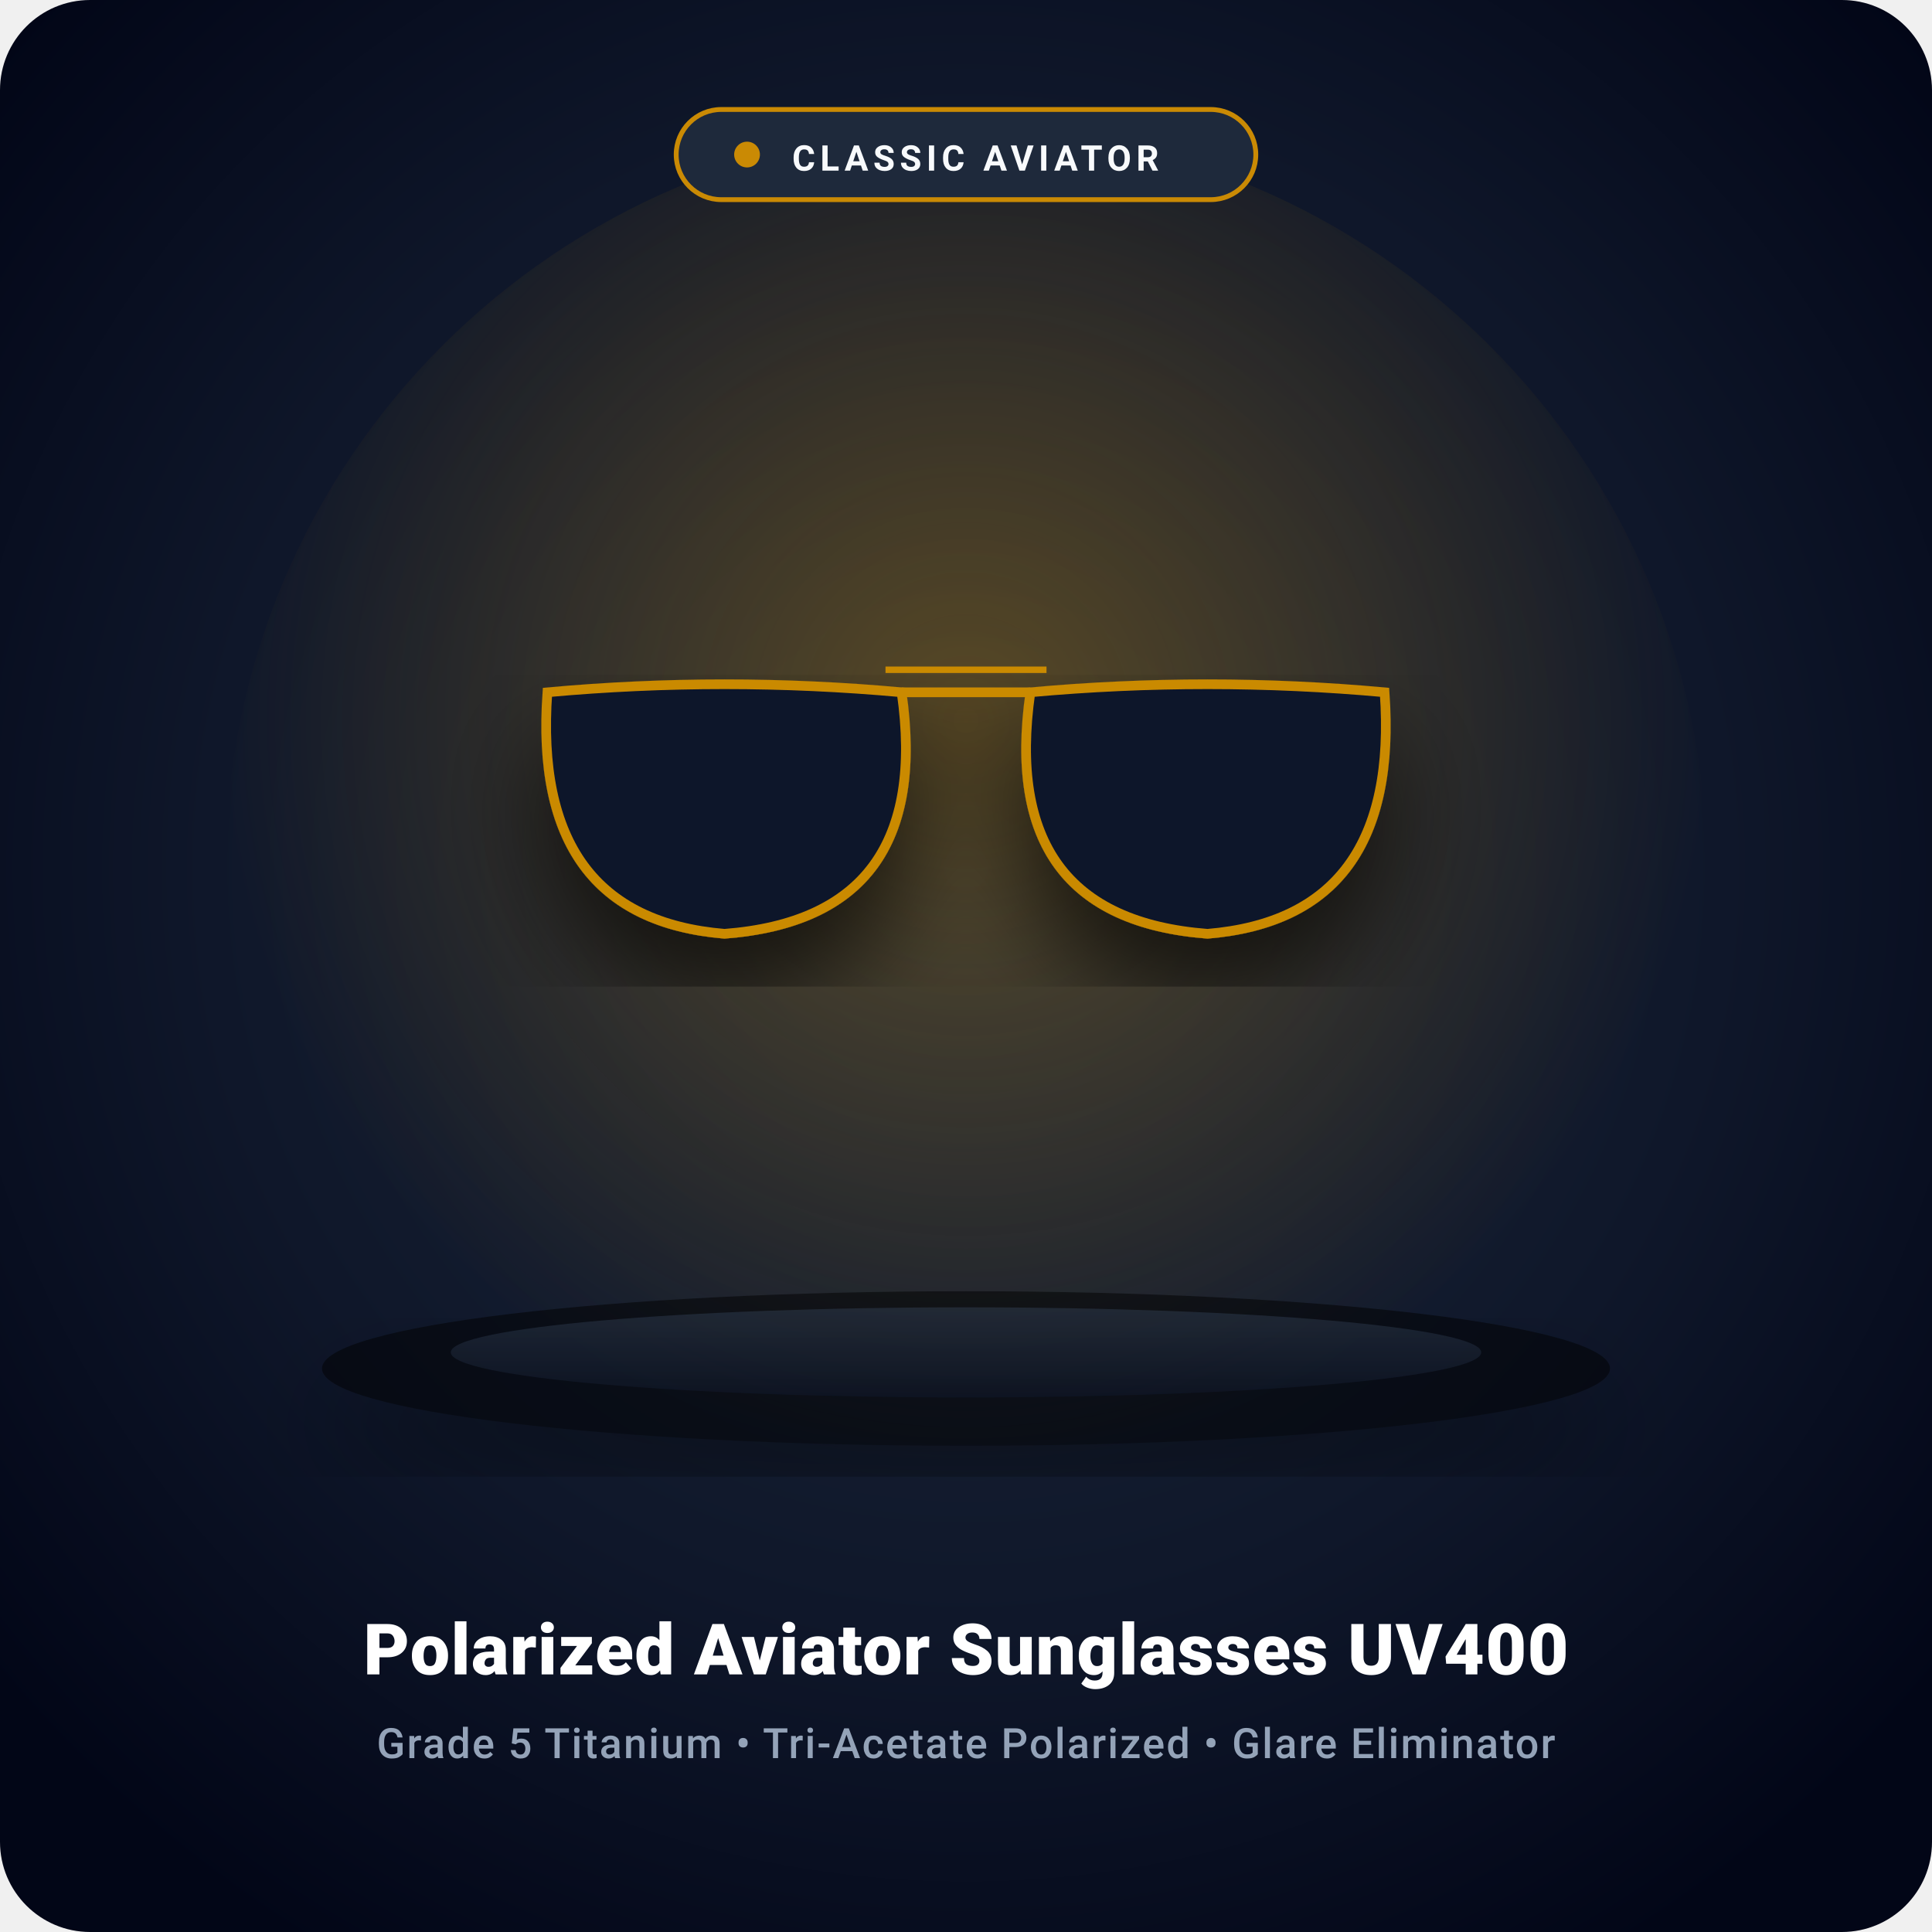
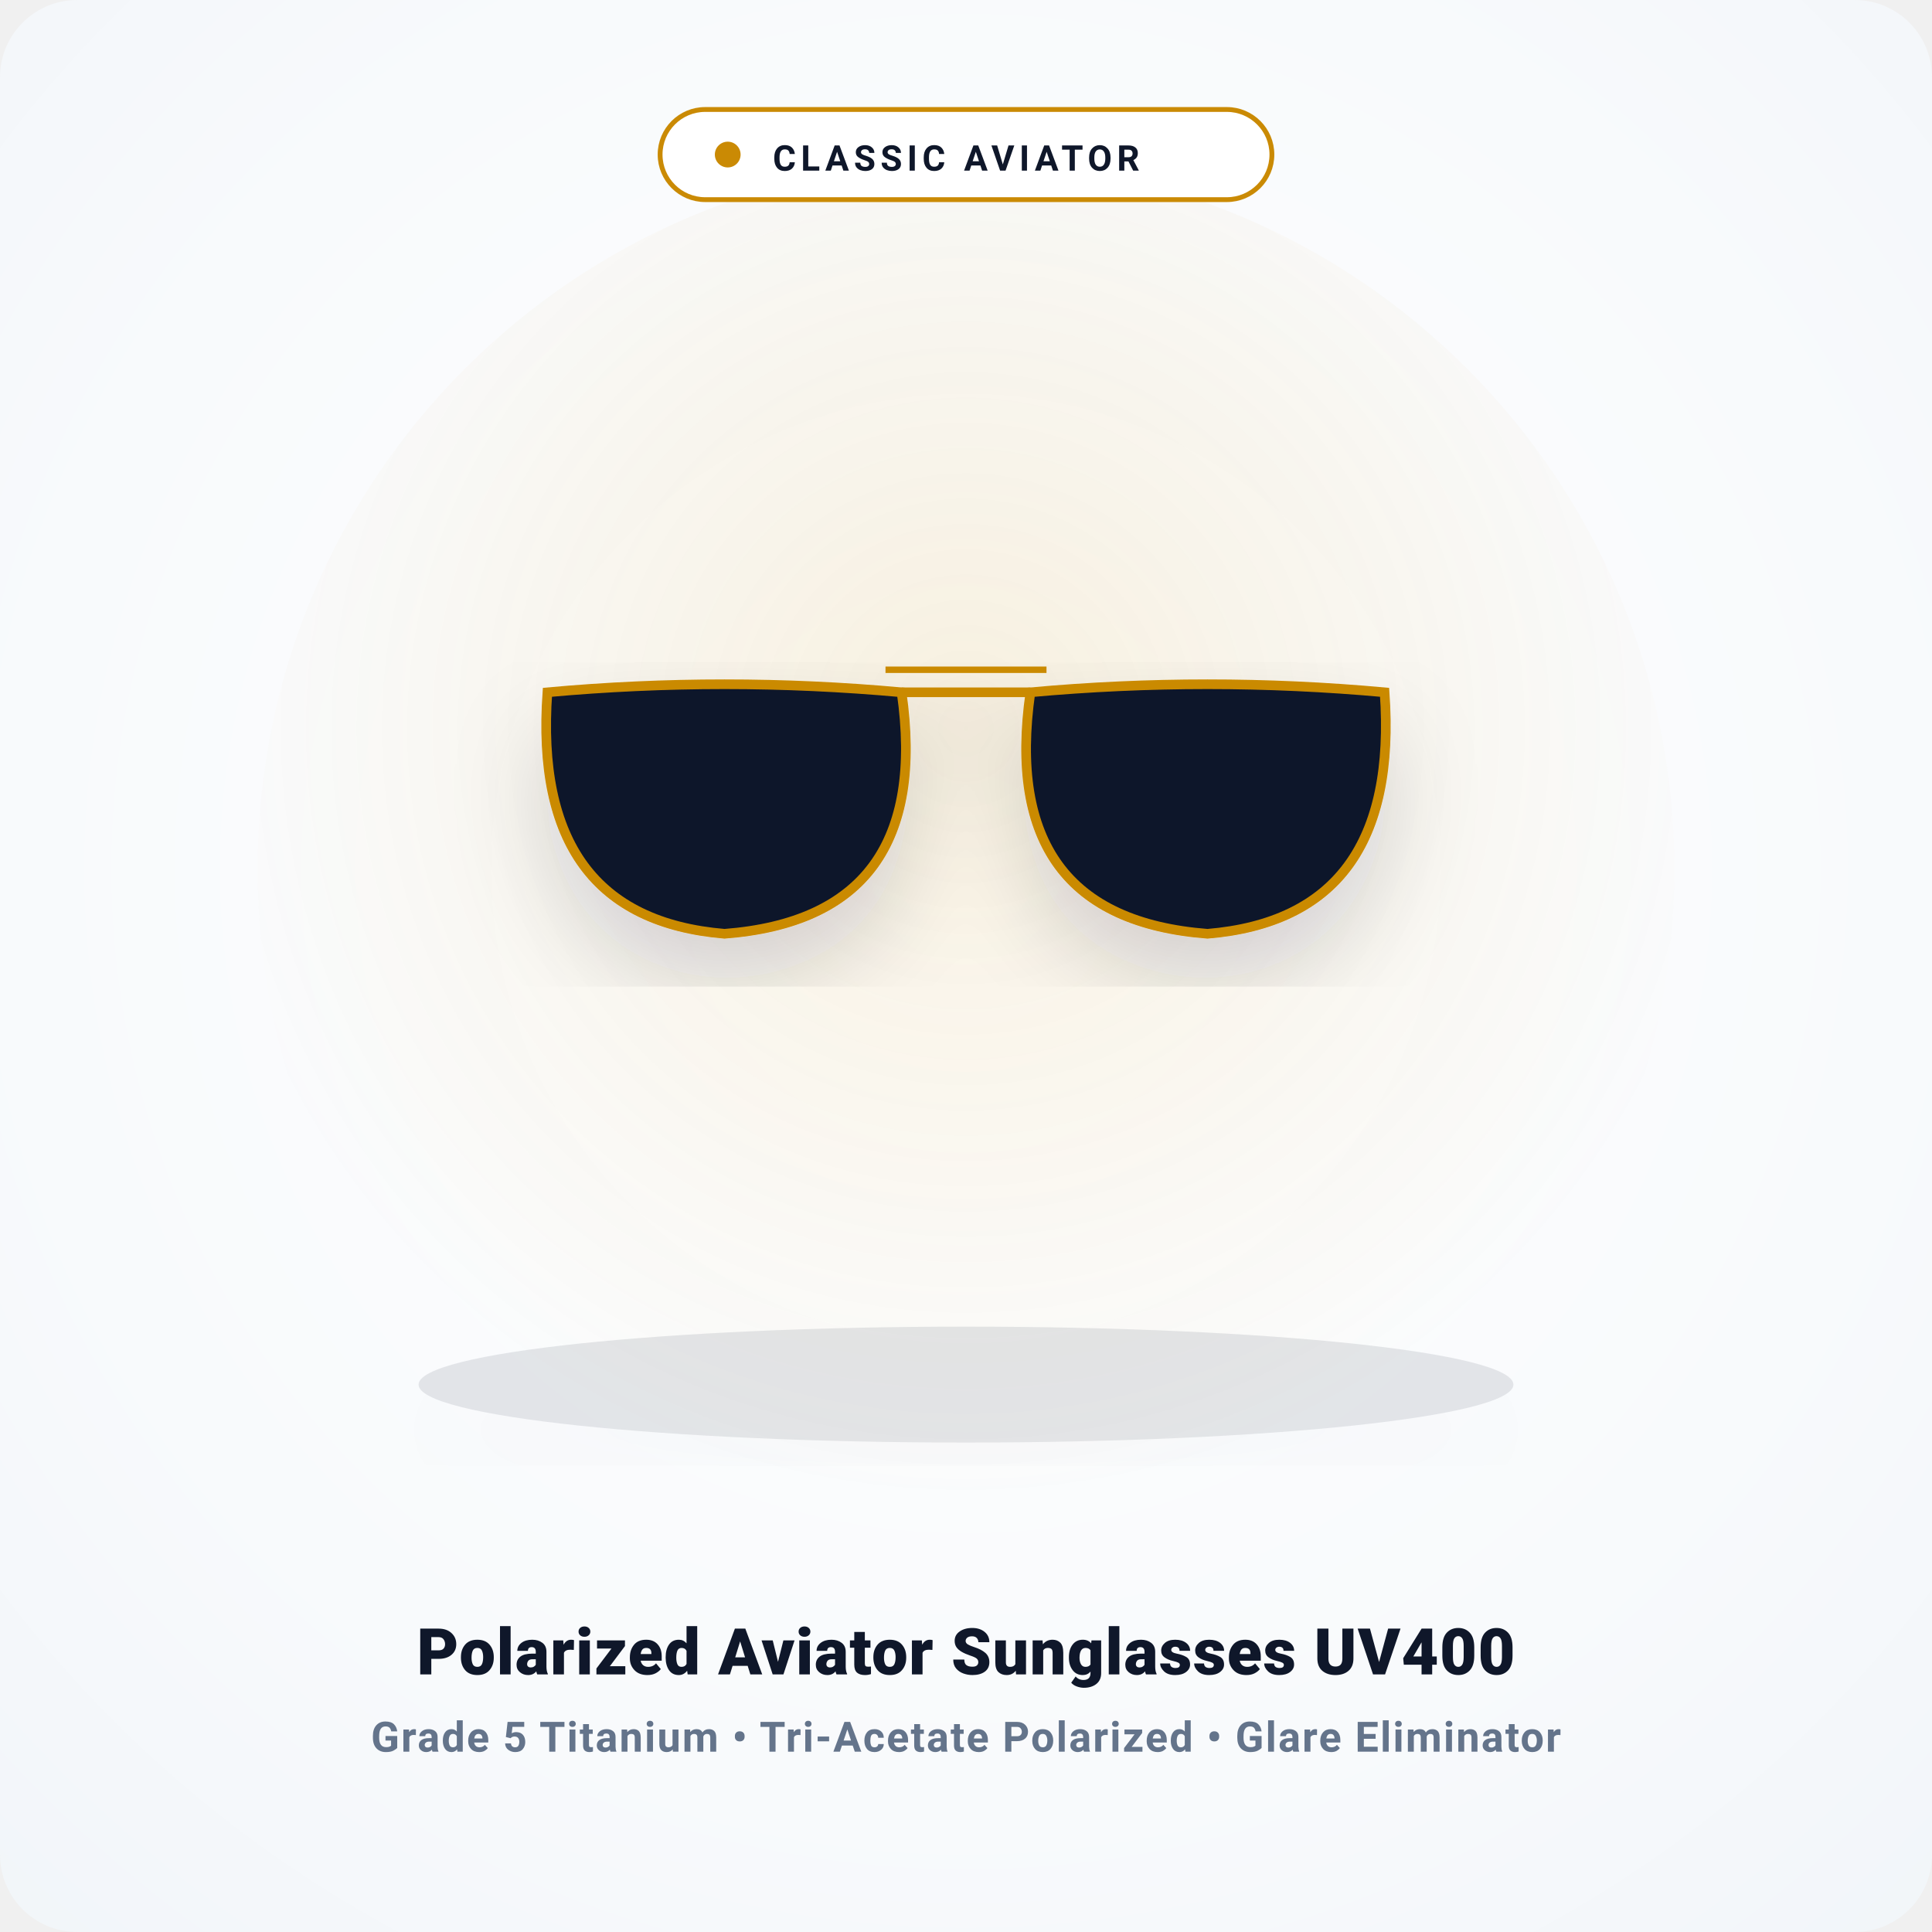
<svg xmlns="http://www.w3.org/2000/svg" viewBox="0 0 600 600" width="100%" height="100%">
  <defs>
-     <radialGradient id="bgGlow" cx="50%" cy="45%" r="65%">
-       <stop offset="0%" stop-color="#1e293b" />
-       <stop offset="60%" stop-color="#0f172a" />
-       <stop offset="100%" stop-color="#020617" />
+     <radialGradient id="bgGlow" cx="50%" cy="45%" r="75%">
+       <stop offset="0%" stop-color="#ffffff" />
+       <stop offset="65%" stop-color="#f8fafc" />
+       <stop offset="100%" stop-color="#f1f5f9" />
    </radialGradient>
-     <radialGradient id="spotlight" cx="50%" cy="40%" r="50%">
-       <stop offset="0%" stop-color="#ca8a04" stop-opacity="0.35" />
+     <radialGradient id="spotlight" cx="50%" cy="40%" r="55%">
+       <stop offset="0%" stop-color="#ca8a04" stop-opacity="0.12" />
      <stop offset="100%" stop-color="#ca8a04" stop-opacity="0" />
    </radialGradient>
-     <linearGradient id="podiumGrad" x1="0%" y1="0%" x2="0%" y2="100%">
-       <stop offset="0%" stop-color="#334155" stop-opacity="0.8" />
-       <stop offset="100%" stop-color="#0f172a" stop-opacity="0.9" />
-     </linearGradient>
    <filter id="dropShadow" x="-20%" y="-20%" width="140%" height="140%">
-       <feDropShadow dx="0" dy="18" stdDeviation="16" flood-color="#000000" flood-opacity="0.65" />
-     </filter>
-     <filter id="softGlow" x="-20%" y="-20%" width="140%" height="140%">
-       <feGaussianBlur stdDeviation="8" result="blur" />
-       <feComposite in="SourceGraphic" in2="blur" operator="over" />
+       <feDropShadow dx="0" dy="14" stdDeviation="14" flood-color="#0f172a" flood-opacity="0.15" />
    </filter>
  </defs>
-   <rect width="600" height="600" fill="url(#bgGlow)" rx="28" />
-   <circle cx="300" cy="270" r="230" fill="url(#spotlight)" />
-   <ellipse cx="300" cy="425" rx="200" ry="24" fill="#000000" opacity="0.5" filter="url(#dropShadow)" />
-   <ellipse cx="300" cy="420" rx="160" ry="14" fill="url(#podiumGrad)" opacity="0.6" />
+   <rect width="600" height="600" fill="url(#bgGlow)" rx="24" />
+   <circle cx="300" cy="270" r="220" fill="url(#spotlight)" />
+   <ellipse cx="300" cy="430" rx="170" ry="18" fill="#0f172a" opacity="0.1" filter="url(#dropShadow)" />
  <g transform="translate(300, 48)">
-     <rect x="-90" y="-14" width="180" height="28" rx="14" fill="#1e293b" stroke="#ca8a04" stroke-width="1.5" />
-     <circle cx="-68" cy="0" r="4" fill="#ca8a04" />
-     <text x="-54" y="5" font-family="-apple-system, BlinkMacSystemFont, 'Segoe UI', Roboto, sans-serif" font-size="11" font-weight="700" fill="#f8fafc" letter-spacing="1.5">CLASSIC AVIATOR</text>
+     <rect x="-95" y="-14" width="190" height="28" rx="14" fill="#ffffff" stroke="#ca8a04" stroke-width="1.5" />
+     <circle cx="-74" cy="0" r="4" fill="#ca8a04" />
+     <text x="-60" y="5" font-family="-apple-system, BlinkMacSystemFont, 'Segoe UI', Roboto, sans-serif" font-size="11" font-weight="700" fill="#0f172a" letter-spacing="1.5">CLASSIC AVIATOR</text>
  </g>
  <g id="productArtwork" filter="url(#dropShadow)">
    <g transform="translate(140, 190)">
      <path d="M 30,25 Q 85,20 140,25 Q 150,95 85,100 Q 25,95 30,25 Z" fill="#0f172a" stroke="#ca8a04" stroke-width="3" />
      <path d="M 180,25 Q 235,20 290,25 Q 295,95 235,100 Q 170,95 180,25 Z" fill="#0f172a" stroke="#ca8a04" stroke-width="3" />
      <line x1="140" y1="25" x2="180" y2="25" stroke="#ca8a04" stroke-width="3" />
      <line x1="135" y1="18" x2="185" y2="18" stroke="#ca8a04" stroke-width="2" />
    </g>
  </g>
  <g transform="translate(300, 520)">
-     <text x="0" y="0" font-family="-apple-system, BlinkMacSystemFont, 'Segoe UI', Roboto, sans-serif" font-size="22" font-weight="800" fill="#ffffff" text-anchor="middle" letter-spacing="0.3">Polarized Aviator Sunglasses UV400</text>
-     <text x="0" y="26" font-family="-apple-system, BlinkMacSystemFont, 'Segoe UI', Roboto, sans-serif" font-size="13" font-weight="500" fill="#94a3b8" text-anchor="middle" letter-spacing="0.5">Grade 5 Titanium • Tri-Acetate Polarized • Glare Eliminator</text>
+     <text x="0" y="0" font-family="-apple-system, BlinkMacSystemFont, 'Segoe UI', Roboto, sans-serif" font-size="20" font-weight="800" fill="#0f172a" text-anchor="middle" letter-spacing="0.3">Polarized Aviator Sunglasses UV400</text>
+     <text x="0" y="24" font-family="-apple-system, BlinkMacSystemFont, 'Segoe UI', Roboto, sans-serif" font-size="13" font-weight="600" fill="#64748b" text-anchor="middle" letter-spacing="0.5">Grade 5 Titanium • Tri-Acetate Polarized • Glare Eliminator</text>
  </g>
</svg>
